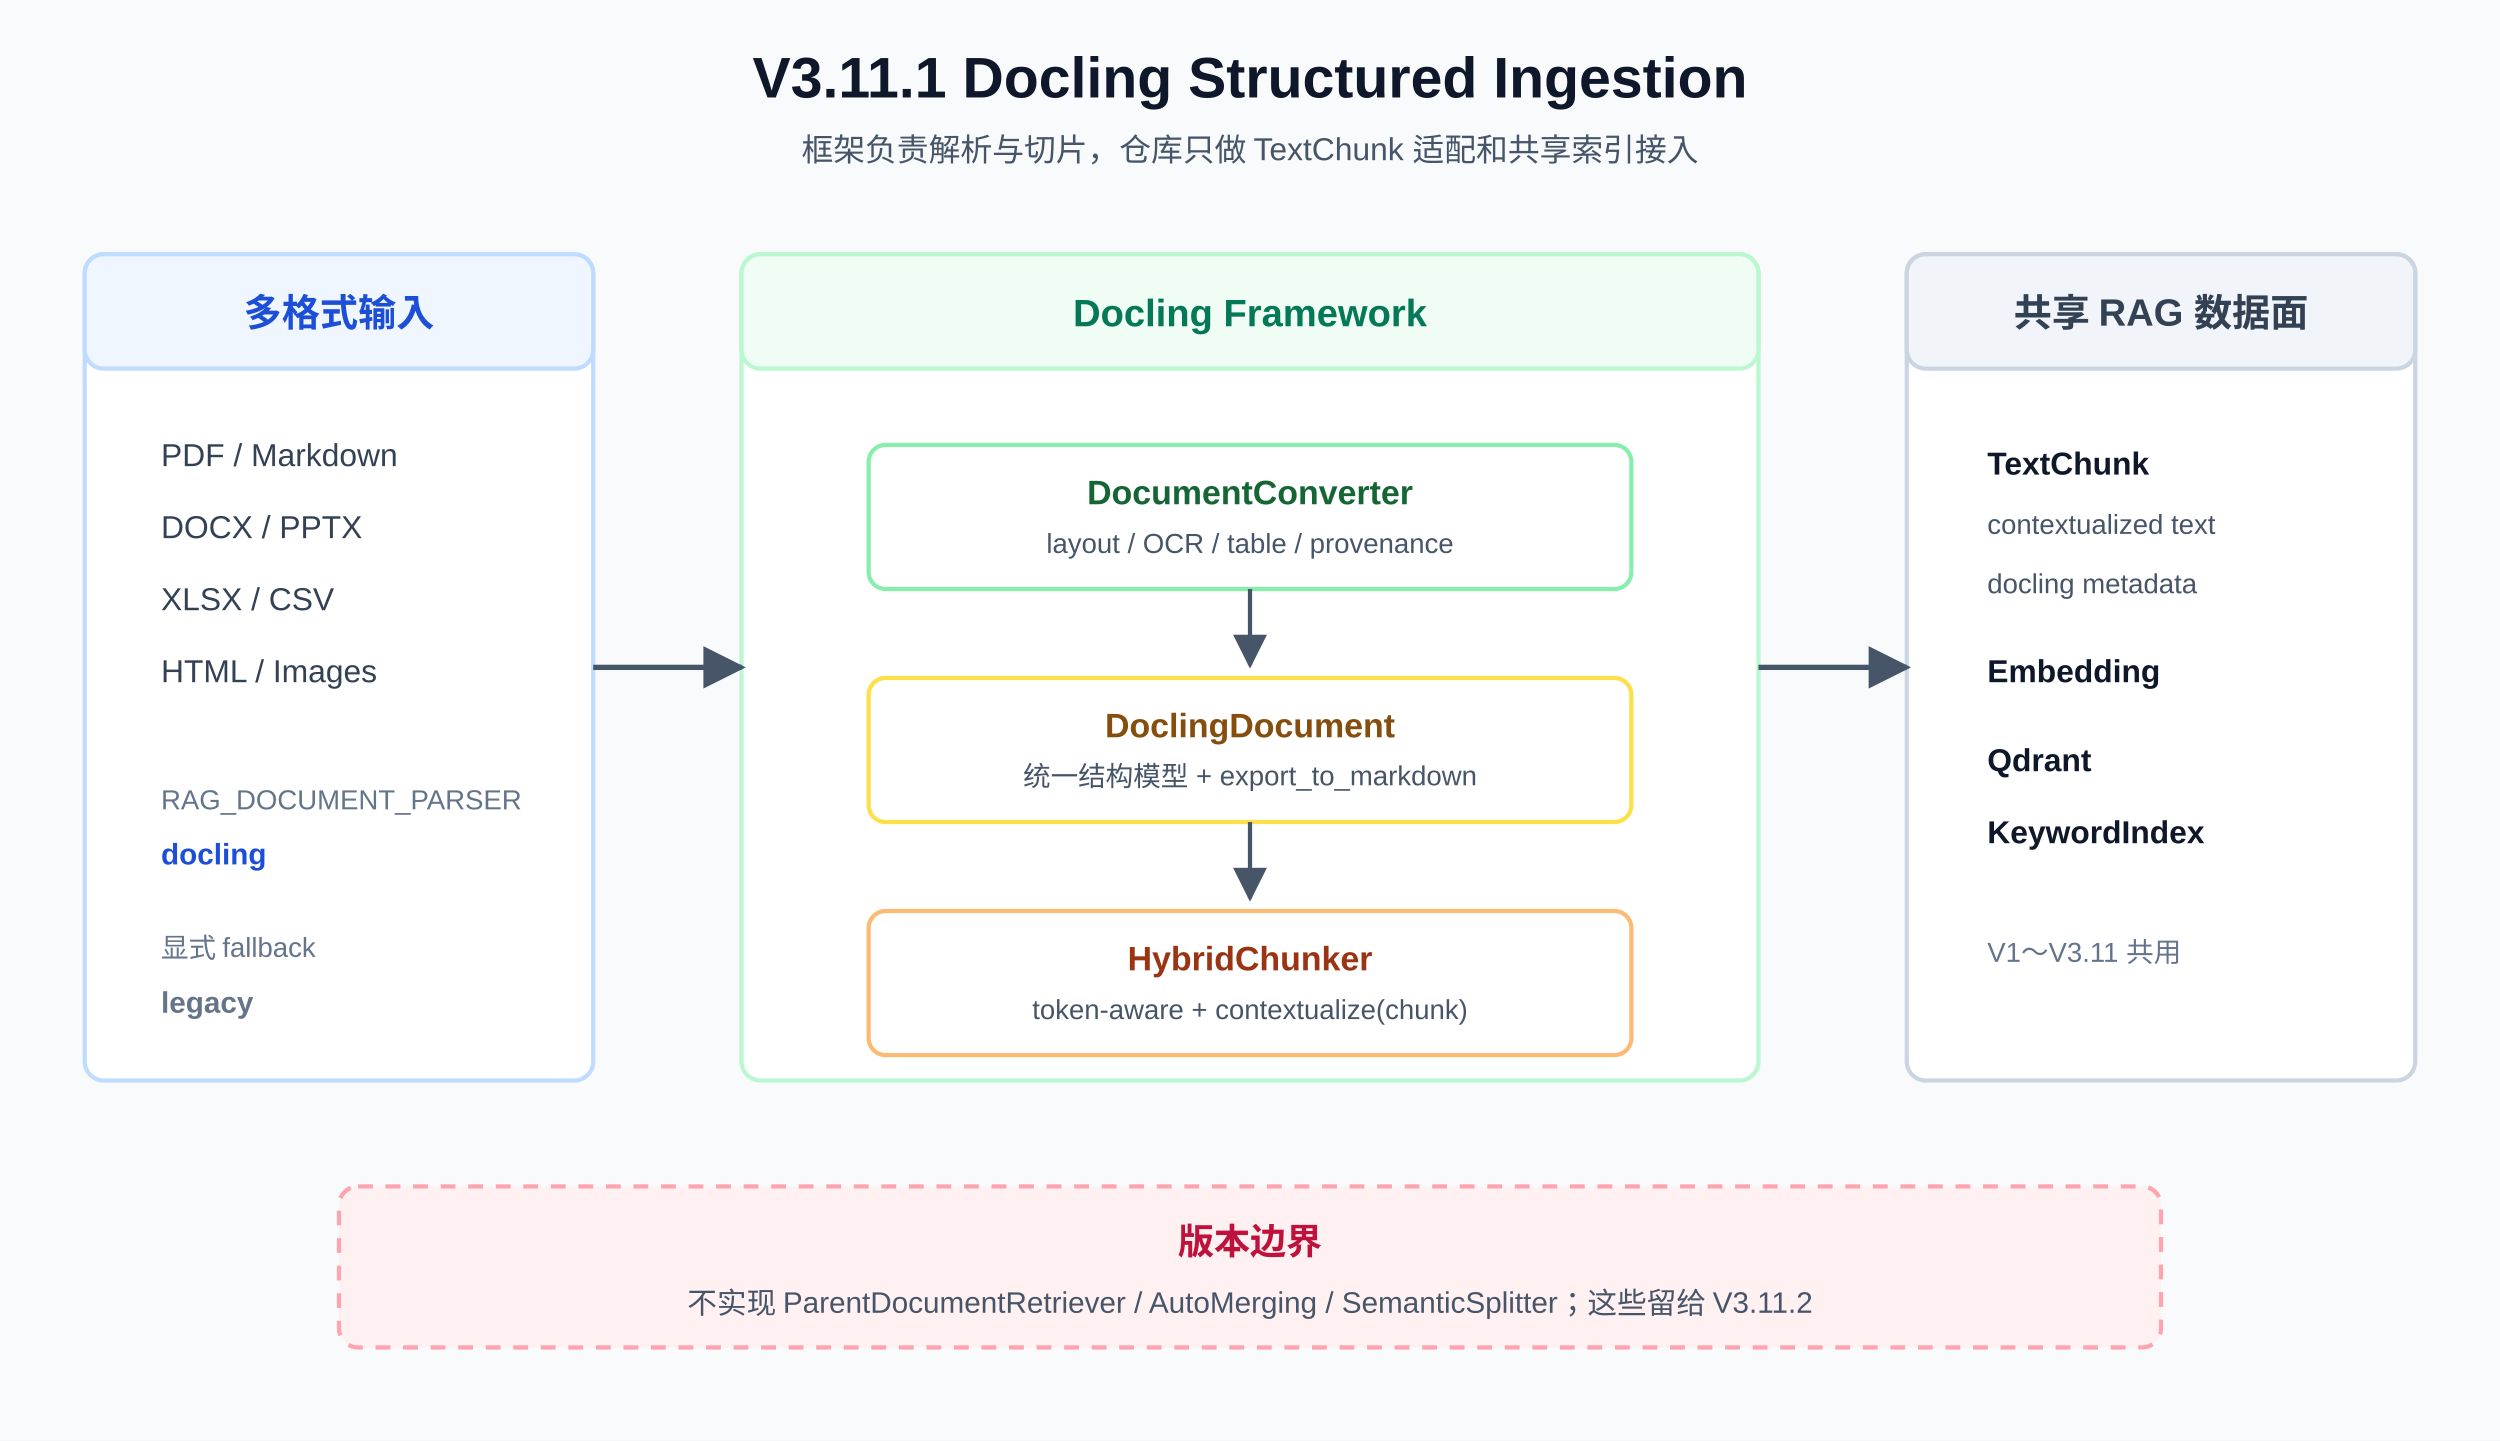
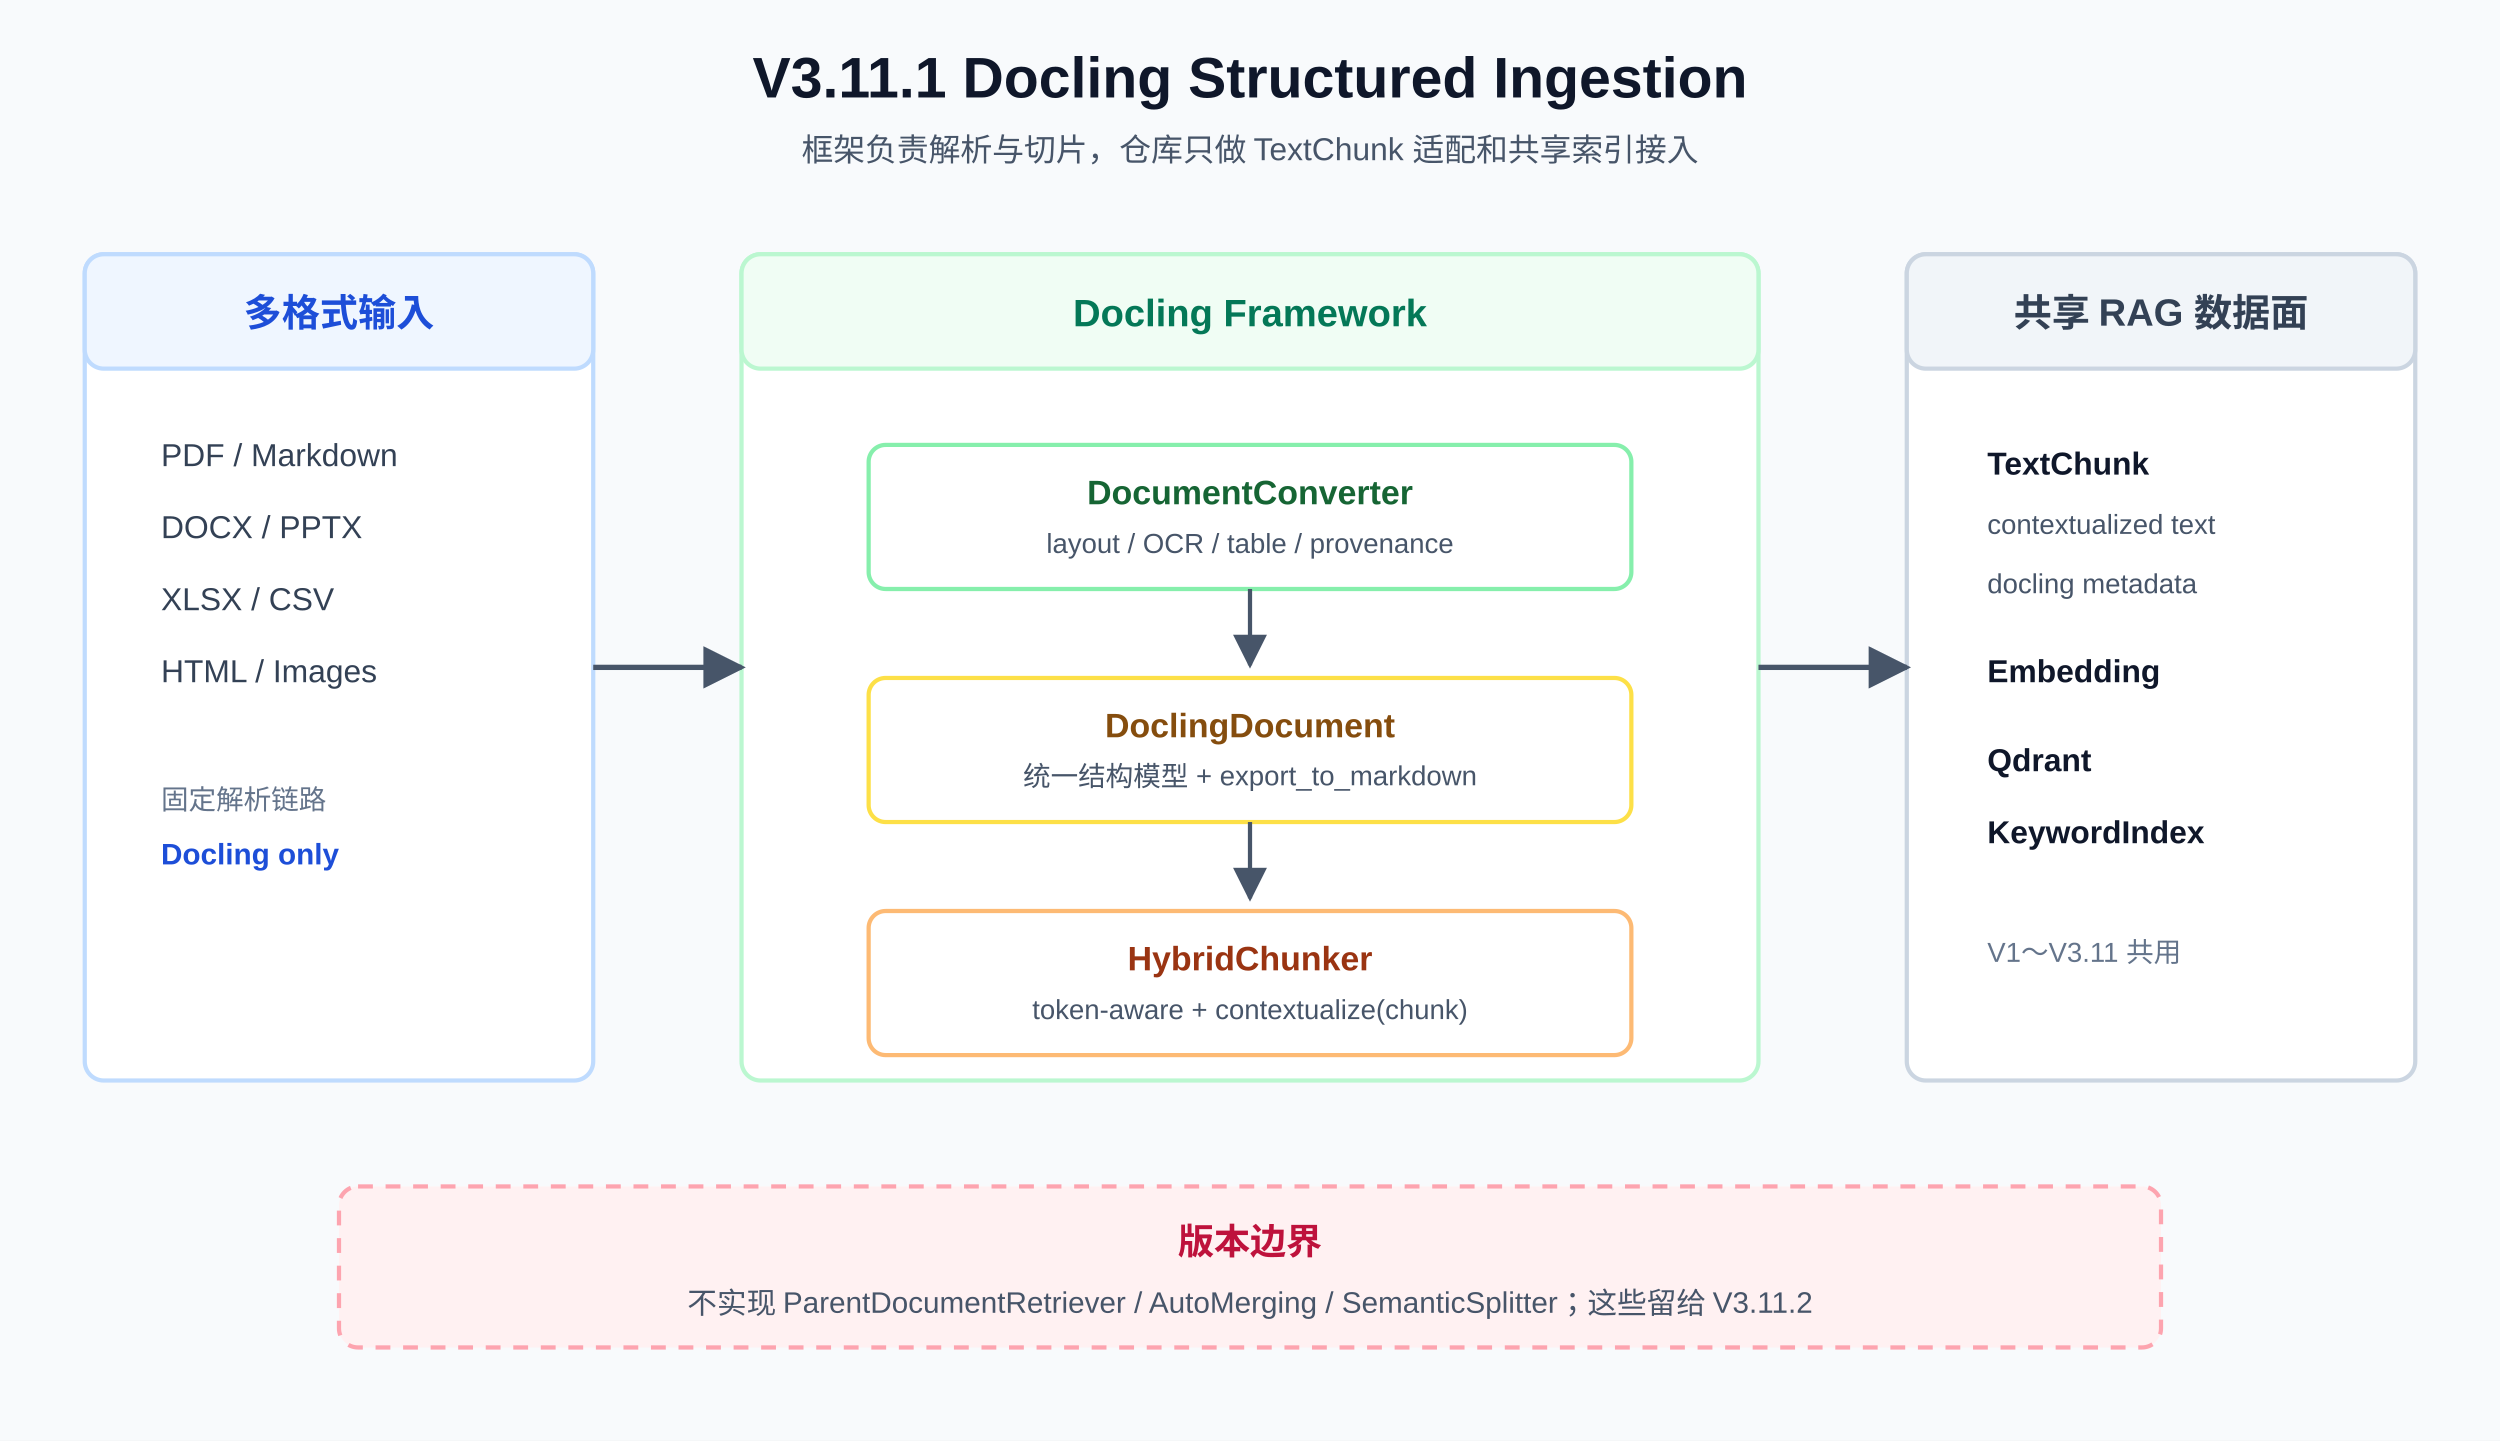
<svg xmlns="http://www.w3.org/2000/svg" width="1180" height="680" viewBox="0 0 1180 680" role="img" aria-labelledby="title desc">
  <defs>
    <marker id="arrow" viewBox="0 0 10 10" refX="9" refY="5" markerWidth="8" markerHeight="8" orient="auto-start-reverse">
      <path d="M 0 0 L 10 5 L 0 10 z" fill="#475569" />
    </marker>
  </defs>
  <rect width="1180" height="680" fill="#f8fafc" />
  <text x="590" y="46" text-anchor="middle" font-family="Arial, sans-serif" font-size="27" font-weight="700" fill="#0f172a">V3.11.1 Docling Structured Ingestion</text>
  <text x="590" y="76" text-anchor="middle" font-family="Arial, sans-serif" font-size="15" fill="#475569">框架负责解析与切片，仓库只做 TextChunk 适配和共享索引接入</text>
  <rect x="40" y="120" width="240" height="390" rx="9" fill="#ffffff" stroke="#bfdbfe" stroke-width="2" />
  <rect x="40" y="120" width="240" height="54" rx="9" fill="#eff6ff" stroke="#bfdbfe" stroke-width="2" />
  <text x="160" y="154" text-anchor="middle" font-family="Arial, sans-serif" font-size="18" font-weight="700" fill="#1d4ed8">多格式输入</text>
  <text x="76" y="220" font-family="Arial, sans-serif" font-size="15" fill="#334155">PDF / Markdown</text>
  <text x="76" y="254" font-family="Arial, sans-serif" font-size="15" fill="#334155">DOCX / PPTX</text>
  <text x="76" y="288" font-family="Arial, sans-serif" font-size="15" fill="#334155">XLSX / CSV</text>
  <text x="76" y="322" font-family="Arial, sans-serif" font-size="15" fill="#334155">HTML / Images</text>
-   <text x="76" y="382" font-family="Arial, sans-serif" font-size="13" fill="#64748b">RAG_DOCUMENT_PARSER</text>
-   <text x="76" y="408" font-family="Arial, sans-serif" font-size="14" font-weight="700" fill="#1d4ed8">docling</text>
-   <text x="76" y="452" font-family="Arial, sans-serif" font-size="13" fill="#64748b">显式 fallback</text>
-   <text x="76" y="478" font-family="Arial, sans-serif" font-size="14" font-weight="700" fill="#64748b">legacy</text>
+   <text x="76" y="382" font-family="Arial, sans-serif" font-size="13" fill="#64748b">固定解析链路</text>
+   <text x="76" y="408" font-family="Arial, sans-serif" font-size="14" font-weight="700" fill="#1d4ed8">Docling only</text>
  <rect x="350" y="120" width="480" height="390" rx="9" fill="#ffffff" stroke="#bbf7d0" stroke-width="2" />
  <rect x="350" y="120" width="480" height="54" rx="9" fill="#f0fdf4" stroke="#bbf7d0" stroke-width="2" />
  <text x="590" y="154" text-anchor="middle" font-family="Arial, sans-serif" font-size="18" font-weight="700" fill="#047857">Docling Framework</text>
  <rect x="410" y="210" width="360" height="68" rx="8" fill="#ffffff" stroke="#86efac" stroke-width="2" />
  <text x="590" y="238" text-anchor="middle" font-family="Arial, sans-serif" font-size="16" font-weight="700" fill="#166534">DocumentConverter</text>
  <text x="590" y="261" text-anchor="middle" font-family="Arial, sans-serif" font-size="13" fill="#475569">layout / OCR / table / provenance</text>
  <path d="M590 278 L590 314" stroke="#475569" stroke-width="2" marker-end="url(#arrow)" />
  <rect x="410" y="320" width="360" height="68" rx="8" fill="#ffffff" stroke="#fde047" stroke-width="2" />
  <text x="590" y="348" text-anchor="middle" font-family="Arial, sans-serif" font-size="16" font-weight="700" fill="#854d0e">DoclingDocument</text>
  <text x="590" y="371" text-anchor="middle" font-family="Arial, sans-serif" font-size="13" fill="#475569">统一结构模型 + export_to_markdown</text>
  <path d="M590 388 L590 424" stroke="#475569" stroke-width="2" marker-end="url(#arrow)" />
  <rect x="410" y="430" width="360" height="68" rx="8" fill="#ffffff" stroke="#fdba74" stroke-width="2" />
  <text x="590" y="458" text-anchor="middle" font-family="Arial, sans-serif" font-size="16" font-weight="700" fill="#9a3412">HybridChunker</text>
  <text x="590" y="481" text-anchor="middle" font-family="Arial, sans-serif" font-size="13" fill="#475569">token-aware + contextualize(chunk)</text>
  <rect x="900" y="120" width="240" height="390" rx="9" fill="#ffffff" stroke="#cbd5e1" stroke-width="2" />
  <rect x="900" y="120" width="240" height="54" rx="9" fill="#f1f5f9" stroke="#cbd5e1" stroke-width="2" />
  <text x="1020" y="154" text-anchor="middle" font-family="Arial, sans-serif" font-size="18" font-weight="700" fill="#334155">共享 RAG 数据面</text>
  <text x="938" y="224" font-family="Arial, sans-serif" font-size="15" font-weight="700" fill="#0f172a">TextChunk</text>
  <text x="938" y="252" font-family="Arial, sans-serif" font-size="13" fill="#475569">contextualized text</text>
  <text x="938" y="280" font-family="Arial, sans-serif" font-size="13" fill="#475569">docling metadata</text>
  <text x="938" y="322" font-family="Arial, sans-serif" font-size="15" font-weight="700" fill="#0f172a">Embedding</text>
  <text x="938" y="364" font-family="Arial, sans-serif" font-size="15" font-weight="700" fill="#0f172a">Qdrant</text>
  <text x="938" y="398" font-family="Arial, sans-serif" font-size="15" font-weight="700" fill="#0f172a">KeywordIndex</text>
  <text x="938" y="454" font-family="Arial, sans-serif" font-size="13" fill="#64748b">V1～V3.11 共用</text>
  <path d="M280 315 L350 315" stroke="#475569" stroke-width="2.5" marker-end="url(#arrow)" />
  <path d="M830 315 L900 315" stroke="#475569" stroke-width="2.5" marker-end="url(#arrow)" />
  <rect x="160" y="560" width="860" height="76" rx="9" fill="#fff1f2" stroke="#fda4af" stroke-width="2" stroke-dasharray="7 6" />
  <text x="590" y="592" text-anchor="middle" font-family="Arial, sans-serif" font-size="17" font-weight="700" fill="#be123c">版本边界</text>
  <text x="590" y="620" text-anchor="middle" font-family="Arial, sans-serif" font-size="14" fill="#475569">不实现 ParentDocumentRetriever / AutoMerging / SemanticSplitter；这些留给 V3.11.2</text>
</svg>
